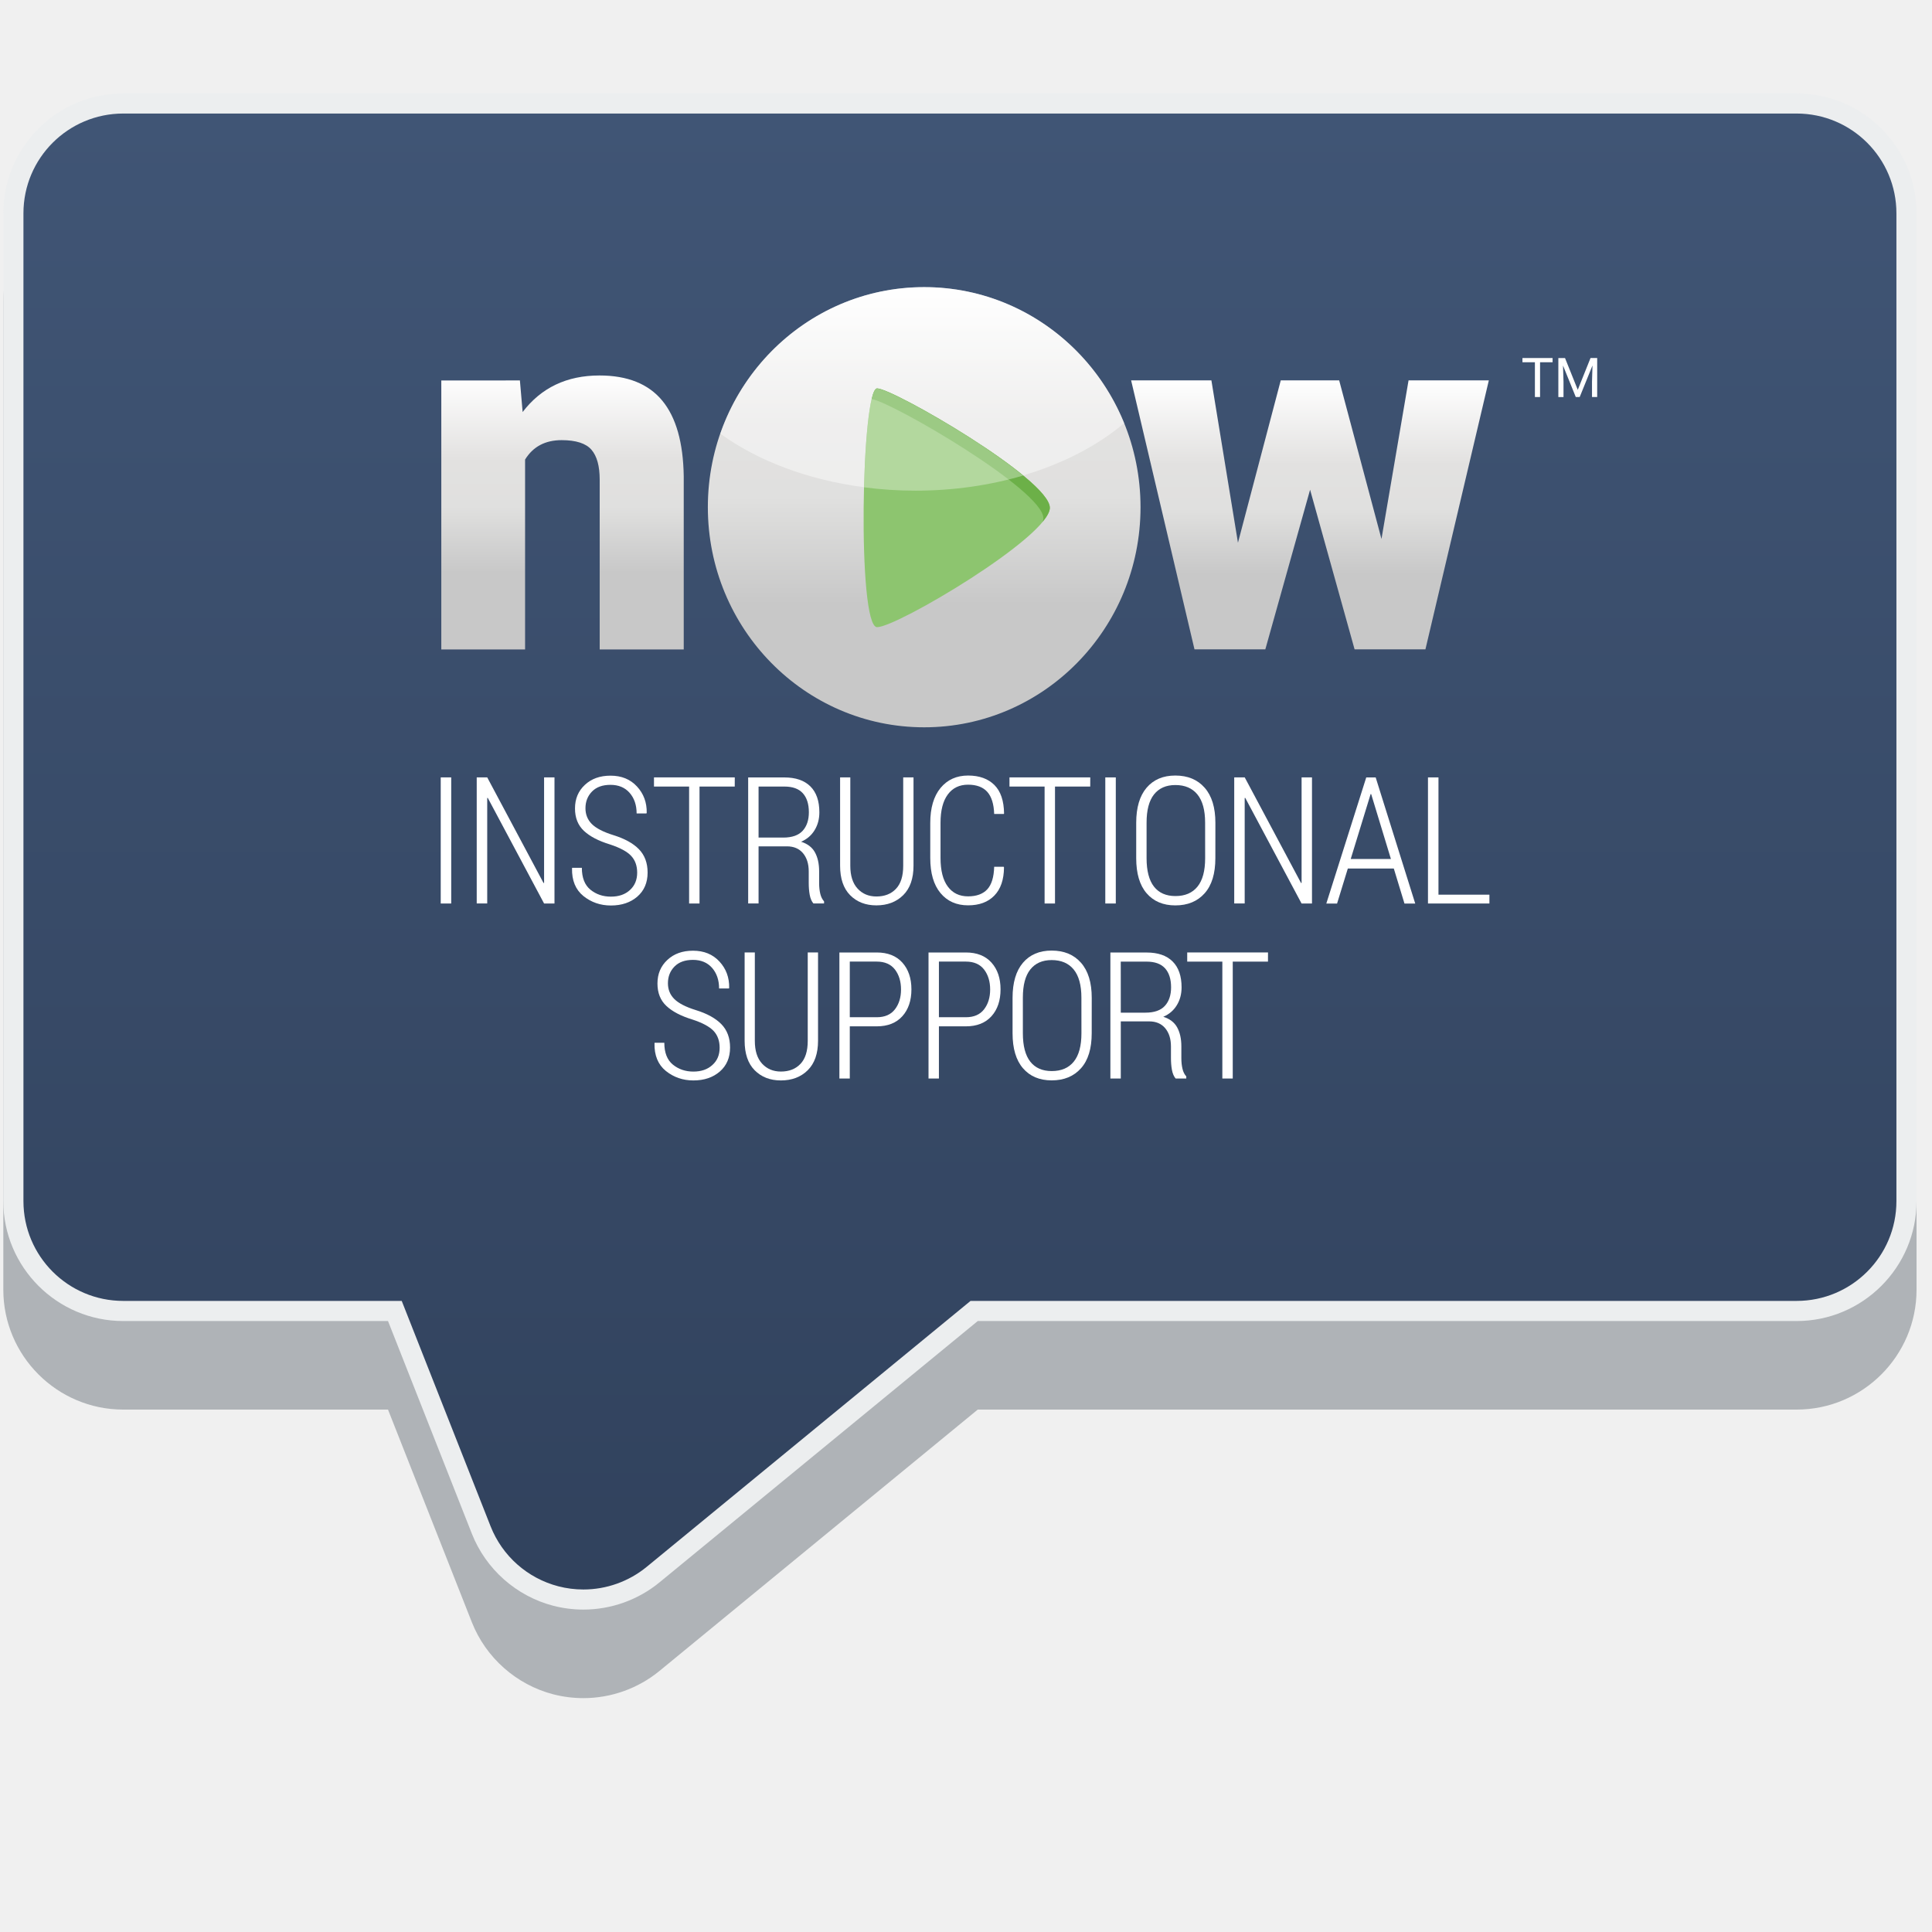
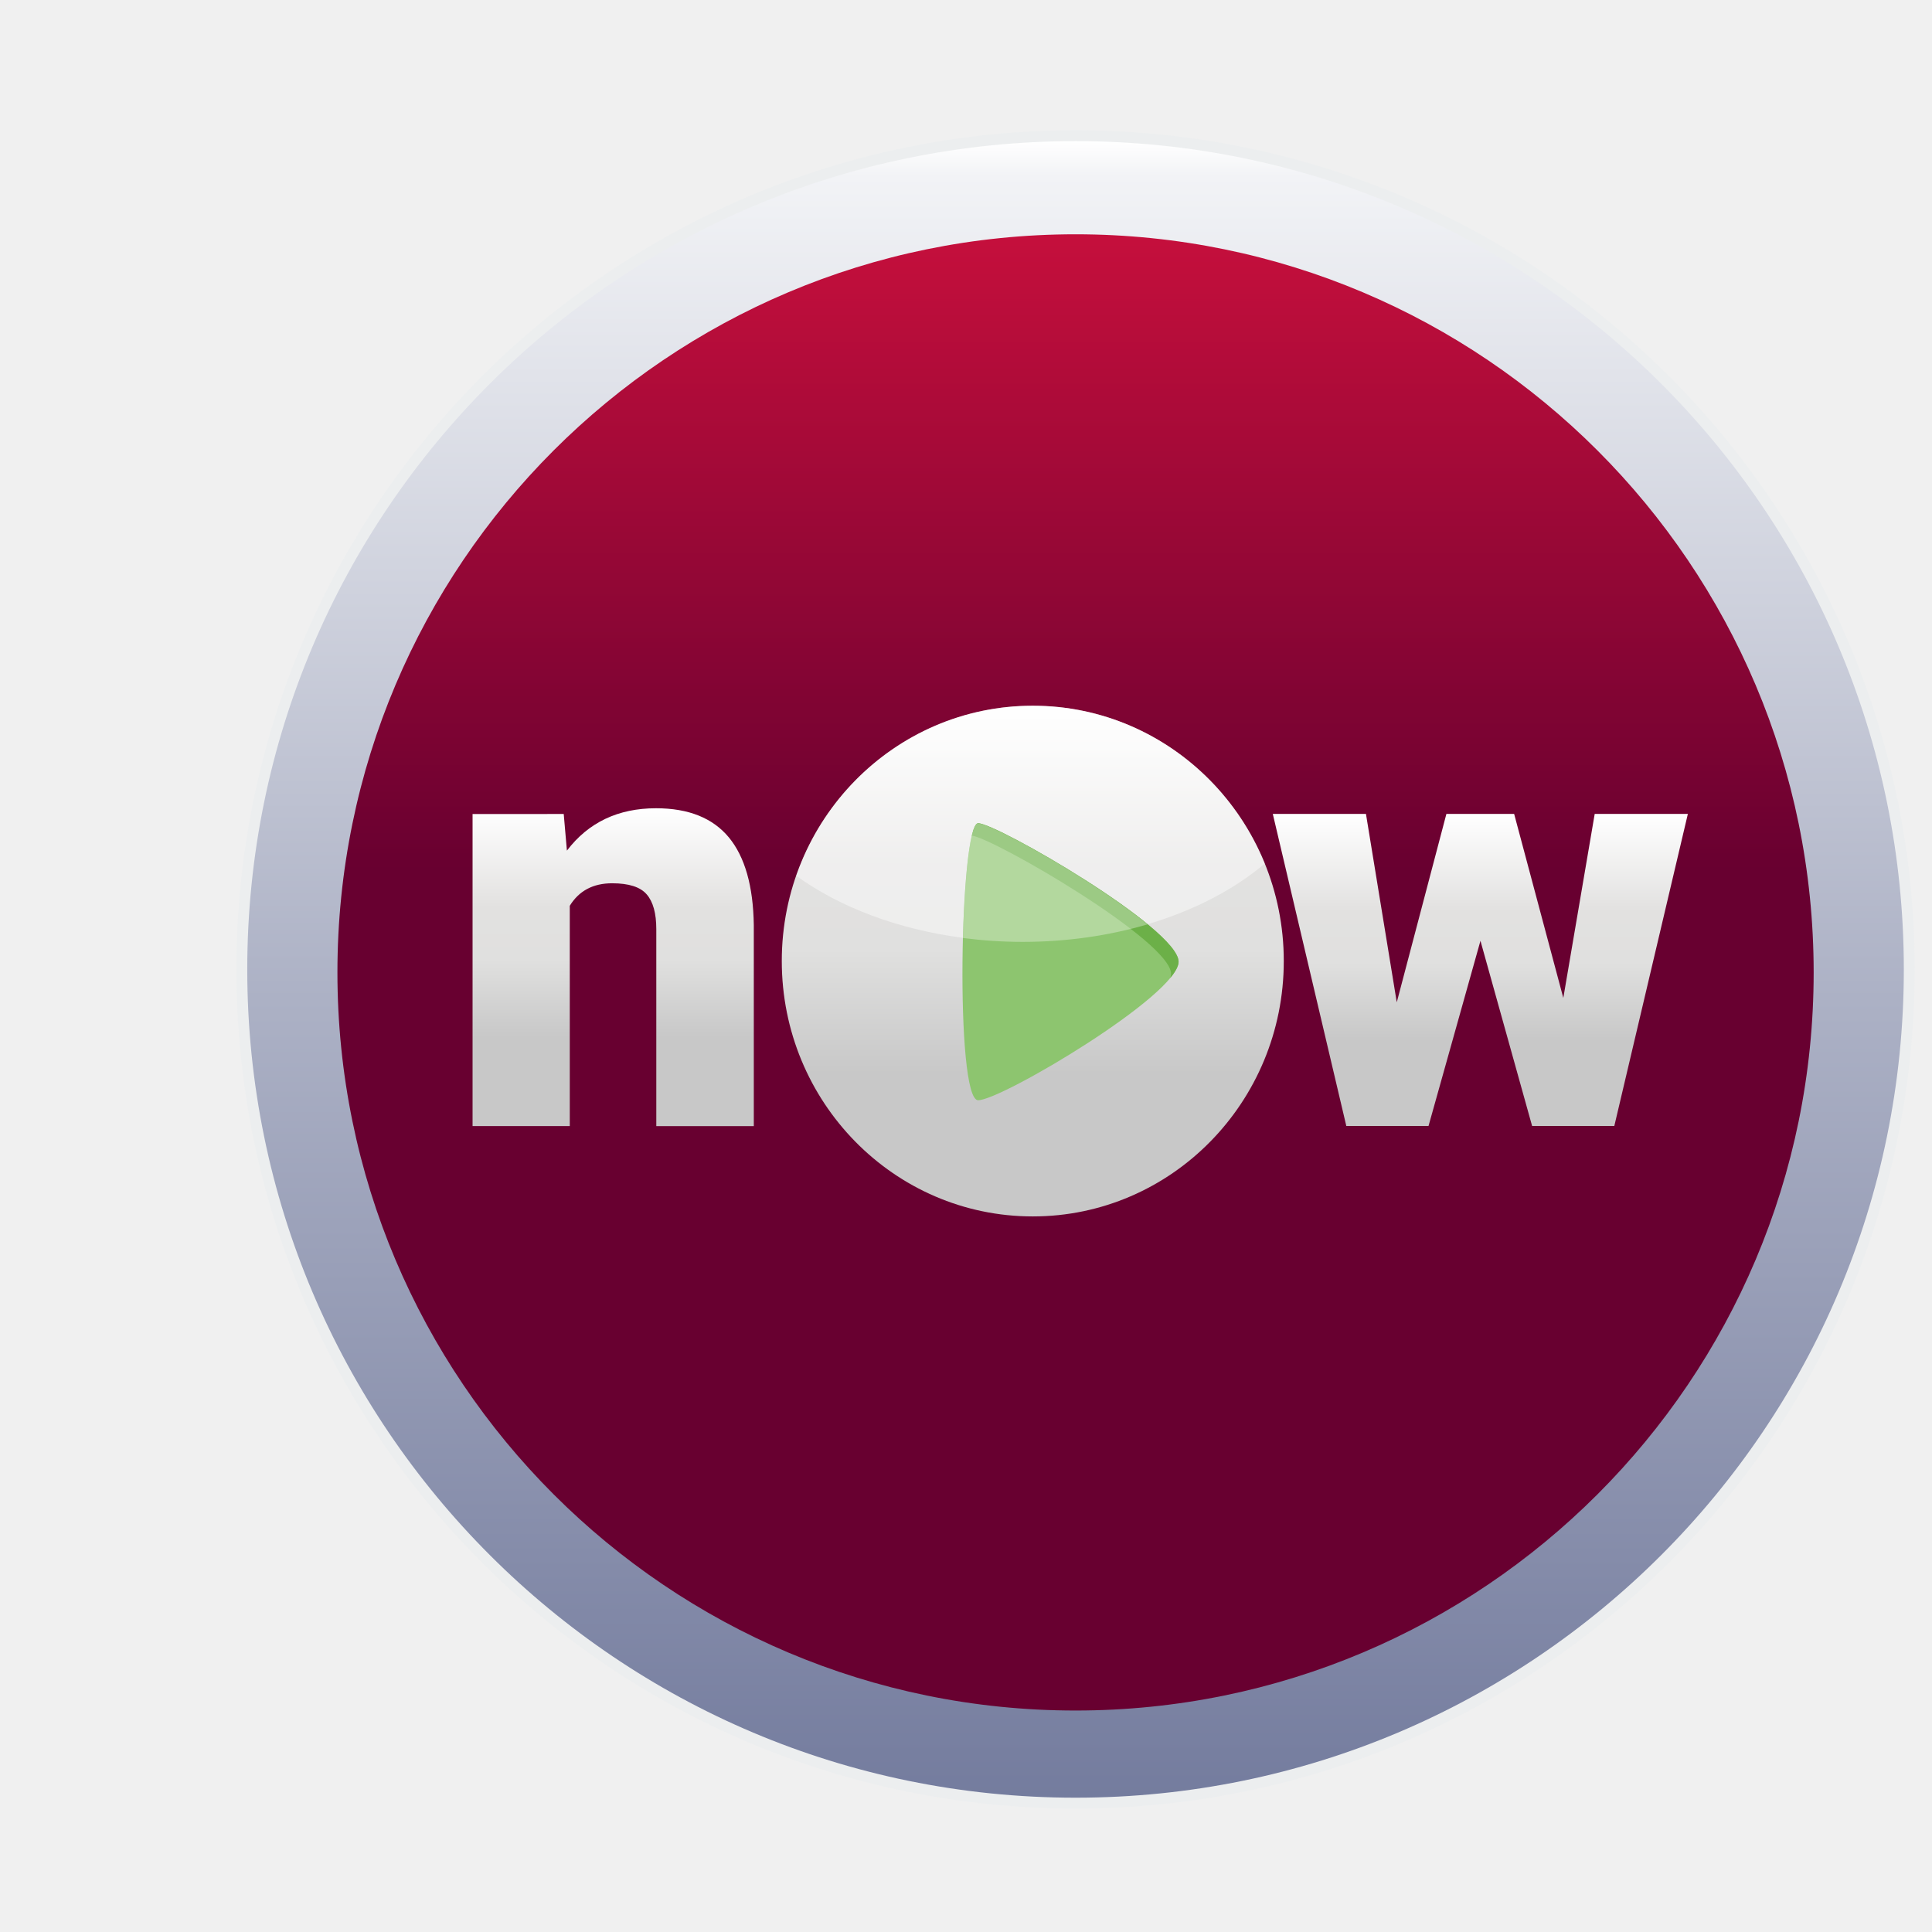
- <svg xmlns="http://www.w3.org/2000/svg" version="1.1" id="Layer_1" x="0px" y="0px" viewBox="0 0 60 60" style="enable-background:new 0 0 60 60;" xml:space="preserve">
+ <svg xmlns="http://www.w3.org/2000/svg" version="1.1" id="Layer_2" x="0px" y="0px" viewBox="0 0 60 60" style="enable-background:new 0 0 60 60;" xml:space="preserve">
  <style type="text/css">
- 	.st0{opacity:0.36;}
- 	.st1{fill:#3C4852;}
- 	.st2{fill:#ECEEEF;}
- 	.st3{fill:url(#SVGID_1_);}
- 	.st4{fill:#FFFFFF;}
- 	.st5{fill:url(#SVGID_2_);}
- 	.st6{fill:url(#SVGID_3_);}
- 	.st7{fill:url(#SVGID_4_);}
- 	.st8{opacity:0.44;fill:#FFFFFF;enable-background:new    ;}
- 	.st9{fill:#8DC56F;}
- 	.st10{fill:#6CB048;}
- 	.st11{opacity:0.33;fill:#FFFFFF;enable-background:new    ;}
+ 	.st0{fill:#ECEEEF;}
+ 	.st1{fill:url(#SVGID_1_);}
+ 	.st2{fill:url(#SVGID_2_);}
+ 	.st3{fill:url(#SVGID_3_);}
+ 	.st4{fill:url(#SVGID_4_);}
+ 	.st5{fill:url(#SVGID_5_);}
+ 	.st6{opacity:0.44;fill:#FFFFFF;enable-background:new    ;}
+ 	.st7{fill:#8DC56F;}
+ 	.st8{fill:#6CB048;}
+ 	.st9{opacity:0.33;fill:#FFFFFF;enable-background:new    ;}
</style>
-   <g class="st0">
-     <path class="st1" d="M18.118,52.737c-0.316,0-0.63-0.04-0.934-0.118c-1.149-0.299-2.095-1.136-2.53-2.239l-2.604-6.604H3.827   c-2.053,0-3.724-1.671-3.724-3.724V9.375c0-2.053,1.67-3.724,3.724-3.724h51.969c2.053,0,3.724,1.67,3.724,3.724v30.677   c0,2.053-1.671,3.724-3.724,3.724H30.365l-9.884,8.116C19.818,52.437,18.978,52.737,18.118,52.737z" />
-   </g>
  <g>
-     <path class="st2" d="M18.118,49.987c-0.316,0-0.63-0.04-0.934-0.118c-1.149-0.299-2.095-1.136-2.53-2.239l-2.604-6.604H3.827   c-2.053,0-3.724-1.671-3.724-3.724V6.625c0-2.053,1.67-3.724,3.724-3.724h51.969c2.053,0,3.724,1.67,3.724,3.724v30.677   c0,2.053-1.671,3.724-3.724,3.724H30.365l-9.884,8.116C19.818,49.687,18.978,49.987,18.118,49.987z" />
-   </g>
-   <linearGradient id="SVGID_1_" gradientUnits="userSpaceOnUse" x1="29.811" y1="56.474" x2="29.811" y2="10.637" gradientTransform="matrix(1 0 0 -1 0 60)">
-     <stop offset="0" style="stop-color:#405575" />
-     <stop offset="1" style="stop-color:#31425D" />
-   </linearGradient>
-   <path class="st3" d="M55.796,3.526H3.827c-1.711,0-3.099,1.387-3.099,3.099v30.677c0,1.711,1.387,3.099,3.099,3.099h8.649l2.76,7  c0.363,0.922,1.146,1.614,2.104,1.863c0.257,0.067,0.518,0.099,0.778,0.099c0.709,0,1.406-0.244,1.967-0.704l10.056-8.258h25.655  c1.711,0,3.099-1.387,3.099-3.099V6.625C58.895,4.913,57.507,3.526,55.796,3.526L55.796,3.526z" />
-   <g>
-     <g>
-       <path class="st4" d="M14.013,28.059h-0.326v-3.916h0.326C14.013,24.143,14.013,28.059,14.013,28.059z" />
-       <path class="st4" d="M17.22,28.059h-0.323l-1.749-3.28l-0.017,0.003v3.276h-0.326v-3.916h0.326l1.749,3.28l0.017-0.003v-3.276    h0.323C17.22,24.142,17.22,28.059,17.22,28.059z" />
-       <path class="st4" d="M19.788,27.102c0-0.214-0.062-0.388-0.187-0.522c-0.125-0.134-0.344-0.252-0.657-0.355    c-0.357-0.109-0.627-0.25-0.811-0.423c-0.184-0.173-0.276-0.404-0.276-0.695c0-0.3,0.103-0.544,0.309-0.734    c0.205-0.191,0.469-0.284,0.795-0.284c0.341,0,0.614,0.112,0.821,0.336s0.309,0.498,0.302,0.82l-0.009,0.017h-0.304    c0-0.26-0.073-0.474-0.217-0.639c-0.144-0.165-0.343-0.249-0.595-0.249c-0.246,0-0.437,0.068-0.573,0.207    c-0.136,0.139-0.204,0.312-0.204,0.52c0,0.194,0.066,0.357,0.197,0.489c0.132,0.132,0.355,0.248,0.671,0.346    c0.347,0.108,0.613,0.253,0.792,0.437c0.179,0.184,0.27,0.425,0.27,0.725c0,0.314-0.107,0.562-0.319,0.747    c-0.213,0.184-0.486,0.276-0.82,0.276c-0.327,0-0.613-0.099-0.856-0.295c-0.242-0.197-0.36-0.483-0.352-0.858l0.004-0.017h0.301    c0,0.307,0.088,0.533,0.265,0.678c0.177,0.145,0.389,0.217,0.637,0.217c0.244,0,0.44-0.067,0.589-0.203    C19.713,27.506,19.788,27.324,19.788,27.102z" />
-       <path class="st4" d="M22.818,24.428h-1.094v3.631h-0.323v-3.631H20.31v-0.285h2.509L22.818,24.428L22.818,24.428z" />
-       <path class="st4" d="M23.558,26.286v1.772h-0.323v-3.914h1.124c0.352,0,0.62,0.093,0.807,0.277c0.187,0.185,0.28,0.453,0.28,0.807    c0,0.208-0.049,0.392-0.148,0.554c-0.099,0.162-0.239,0.282-0.42,0.359c0.198,0.062,0.343,0.171,0.43,0.328    c0.087,0.158,0.131,0.354,0.131,0.59v0.369c0,0.122,0.012,0.231,0.035,0.328c0.023,0.097,0.063,0.176,0.118,0.237v0.065h-0.331    c-0.055-0.065-0.094-0.154-0.115-0.27c-0.021-0.115-0.03-0.237-0.03-0.367v-0.359c0-0.237-0.061-0.426-0.18-0.568    c-0.12-0.14-0.285-0.21-0.496-0.21h-0.883v0.001H23.558z M23.558,26.012h0.764c0.276,0,0.478-0.071,0.606-0.212    c0.128-0.141,0.192-0.333,0.192-0.574c0-0.256-0.063-0.454-0.188-0.592c-0.126-0.139-0.316-0.207-0.573-0.207h-0.801V26.012    L23.558,26.012z" />
-       <path class="st4" d="M28.37,24.142v2.742c0,0.4-0.107,0.705-0.321,0.917c-0.213,0.21-0.491,0.316-0.833,0.316    c-0.335,0-0.606-0.106-0.814-0.316c-0.208-0.21-0.312-0.516-0.312-0.917v-2.742h0.317v2.745c0,0.307,0.074,0.543,0.224,0.707    c0.15,0.164,0.345,0.247,0.586,0.247c0.253,0,0.456-0.078,0.606-0.236c0.152-0.158,0.227-0.397,0.227-0.717v-2.745    C28.05,24.142,28.37,24.142,28.37,24.142z" />
-       <path class="st4" d="M31.172,26.922l0.008,0.017c-0.003,0.382-0.104,0.674-0.301,0.875c-0.197,0.203-0.469,0.302-0.814,0.302    c-0.36,0-0.647-0.127-0.858-0.382c-0.212-0.256-0.317-0.618-0.317-1.09V25.56c0-0.468,0.107-0.831,0.319-1.089    c0.213-0.257,0.498-0.386,0.856-0.386c0.349,0,0.622,0.099,0.818,0.295c0.196,0.197,0.294,0.491,0.299,0.882l-0.008,0.017h-0.299    c-0.01-0.31-0.082-0.54-0.215-0.688s-0.334-0.222-0.595-0.222c-0.269,0-0.479,0.1-0.63,0.304s-0.226,0.496-0.226,0.878v1.093    c0,0.39,0.075,0.687,0.226,0.889c0.151,0.204,0.36,0.304,0.63,0.304c0.262,0,0.46-0.073,0.595-0.217    c0.134-0.145,0.206-0.378,0.215-0.702h0.3C31.172,26.92,31.172,26.922,31.172,26.922z" />
-       <path class="st4" d="M33.858,24.428h-1.094v3.631h-0.323v-3.631H31.35v-0.285h2.509L33.858,24.428L33.858,24.428z" />
-       <path class="st4" d="M34.652,28.059h-0.326v-3.916h0.326V28.059z" />
-       <path class="st4" d="M37.744,26.653c0,0.475-0.11,0.839-0.333,1.089c-0.222,0.25-0.526,0.376-0.91,0.376    c-0.378,0-0.676-0.126-0.891-0.376c-0.216-0.249-0.324-0.613-0.324-1.089v-1.099c0-0.475,0.108-0.839,0.323-1.091    c0.215-0.251,0.511-0.378,0.891-0.378c0.386,0,0.69,0.126,0.911,0.378c0.223,0.253,0.334,0.616,0.334,1.09L37.744,26.653    L37.744,26.653z M37.426,25.547c0-0.387-0.08-0.679-0.239-0.874c-0.16-0.196-0.388-0.293-0.685-0.293    c-0.289,0-0.509,0.098-0.664,0.293c-0.154,0.196-0.23,0.487-0.23,0.874v1.105c0,0.392,0.077,0.687,0.23,0.883    c0.154,0.196,0.377,0.293,0.667,0.293c0.298,0,0.526-0.098,0.684-0.293c0.159-0.196,0.238-0.489,0.238-0.883    C37.426,26.653,37.426,25.547,37.426,25.547z" />
-       <path class="st4" d="M40.744,28.059h-0.323l-1.749-3.28l-0.017,0.003v3.276H38.33v-3.916h0.326l1.749,3.28l0.017-0.003v-3.276    h0.323V28.059z" />
-       <path class="st4" d="M43.286,26.973h-1.428l-0.334,1.087h-0.334l1.24-3.916h0.293l1.228,3.916h-0.334L43.286,26.973z     M41.948,26.676h1.248l-0.613-2.015h-0.017L41.948,26.676z" />
-       <path class="st4" d="M44.673,27.785h1.582v0.274h-1.908v-3.916h0.326L44.673,27.785L44.673,27.785z" />
-       <path class="st4" d="M22.349,32.539c0-0.214-0.062-0.388-0.187-0.522c-0.126-0.133-0.344-0.252-0.657-0.354    c-0.357-0.109-0.627-0.25-0.811-0.424c-0.184-0.172-0.276-0.404-0.276-0.695c0-0.3,0.103-0.543,0.309-0.734    c0.205-0.191,0.469-0.285,0.795-0.285c0.341,0,0.614,0.112,0.821,0.336s0.309,0.498,0.302,0.82l-0.009,0.017h-0.304    c0-0.26-0.073-0.473-0.217-0.639c-0.144-0.165-0.343-0.249-0.595-0.249c-0.246,0-0.437,0.068-0.573,0.207    c-0.136,0.138-0.204,0.311-0.204,0.519c0,0.194,0.066,0.357,0.197,0.488c0.132,0.132,0.355,0.248,0.671,0.346    c0.347,0.107,0.613,0.253,0.792,0.437c0.179,0.184,0.27,0.425,0.27,0.725c0,0.314-0.107,0.562-0.319,0.746    c-0.213,0.184-0.486,0.276-0.82,0.276c-0.327,0-0.613-0.099-0.856-0.295c-0.242-0.197-0.36-0.483-0.352-0.858l0.004-0.017h0.301    c0,0.307,0.088,0.533,0.265,0.678c0.177,0.144,0.389,0.217,0.637,0.217c0.244,0,0.44-0.067,0.589-0.203    C22.275,32.94,22.349,32.762,22.349,32.539z" />
-       <path class="st4" d="M25.405,29.579v2.742c0,0.4-0.107,0.705-0.321,0.917c-0.213,0.21-0.491,0.316-0.833,0.316    c-0.335,0-0.606-0.106-0.814-0.316c-0.208-0.21-0.312-0.516-0.312-0.917v-2.742h0.317v2.745c0,0.309,0.074,0.543,0.224,0.707    c0.15,0.164,0.345,0.247,0.586,0.247c0.253,0,0.456-0.079,0.606-0.237c0.152-0.158,0.227-0.397,0.227-0.717v-2.745L25.405,29.579    L25.405,29.579z" />
-       <path class="st4" d="M26.391,31.873v1.622h-0.323V29.58h1.159c0.343,0,0.608,0.105,0.796,0.314    c0.188,0.21,0.282,0.487,0.282,0.831c0,0.347-0.094,0.626-0.282,0.835c-0.188,0.209-0.454,0.314-0.796,0.314L26.391,31.873    L26.391,31.873z M26.391,31.591h0.838c0.251,0,0.439-0.083,0.565-0.247c0.126-0.164,0.188-0.369,0.188-0.614    c0-0.249-0.063-0.456-0.188-0.62c-0.126-0.163-0.314-0.247-0.565-0.247h-0.838V31.591z" />
-       <path class="st4" d="M29.159,31.873v1.622h-0.323V29.58h1.159c0.343,0,0.608,0.105,0.796,0.314    c0.188,0.21,0.282,0.487,0.282,0.831c0,0.347-0.094,0.626-0.282,0.835c-0.188,0.209-0.454,0.314-0.796,0.314L29.159,31.873    L29.159,31.873z M29.159,31.591h0.838c0.251,0,0.439-0.083,0.565-0.247c0.126-0.164,0.188-0.369,0.188-0.614    c0-0.249-0.063-0.456-0.188-0.62c-0.126-0.163-0.314-0.247-0.565-0.247h-0.838V31.591z" />
-       <path class="st4" d="M33.904,32.088c0,0.475-0.11,0.839-0.333,1.088c-0.222,0.25-0.526,0.376-0.91,0.376    c-0.378,0-0.676-0.126-0.891-0.376c-0.216-0.249-0.324-0.613-0.324-1.088V30.99c0-0.475,0.108-0.839,0.323-1.091    c0.215-0.251,0.511-0.378,0.891-0.378c0.386,0,0.69,0.126,0.911,0.378c0.223,0.253,0.334,0.616,0.334,1.09L33.904,32.088    L33.904,32.088z M33.584,30.983c0-0.387-0.08-0.679-0.239-0.874s-0.388-0.293-0.685-0.293c-0.289,0-0.509,0.098-0.664,0.293    s-0.23,0.487-0.23,0.874v1.105c0,0.392,0.077,0.687,0.23,0.882c0.154,0.196,0.377,0.293,0.667,0.293    c0.298,0,0.526-0.098,0.684-0.293c0.159-0.196,0.238-0.489,0.238-0.882L33.584,30.983L33.584,30.983z" />
-       <path class="st4" d="M34.807,31.723v1.772h-0.323v-3.914h1.124c0.352,0,0.62,0.092,0.807,0.277c0.187,0.185,0.28,0.453,0.28,0.806    c0,0.208-0.049,0.392-0.148,0.554c-0.099,0.162-0.239,0.282-0.42,0.359c0.198,0.062,0.343,0.171,0.43,0.328    c0.087,0.159,0.131,0.354,0.131,0.59v0.369c0,0.122,0.012,0.231,0.035,0.328c0.022,0.097,0.063,0.176,0.118,0.237v0.065H36.51    c-0.055-0.065-0.094-0.154-0.115-0.27c-0.021-0.115-0.03-0.237-0.03-0.367v-0.359c0-0.237-0.061-0.426-0.18-0.568    c-0.12-0.14-0.285-0.21-0.496-0.21h-0.883v0.002H34.807z M34.807,31.449h0.764c0.276,0,0.478-0.071,0.606-0.212    c0.128-0.141,0.192-0.333,0.192-0.574c0-0.256-0.063-0.454-0.188-0.592c-0.126-0.138-0.316-0.207-0.573-0.207h-0.802    L34.807,31.449L34.807,31.449z" />
-       <path class="st4" d="M39.378,29.864h-1.094v3.631h-0.323v-3.631H36.87v-0.285h2.509L39.378,29.864L39.378,29.864z" />
-     </g>
+     <circle class="st0" cx="33.402" cy="30.106" r="26.06" />
+     <linearGradient id="SVGID_1_" gradientUnits="userSpaceOnUse" x1="33.402" y1="124.383" x2="33.402" y2="175.829" gradientTransform="matrix(1 0 0 1 0 -120)">
+       <stop offset="0" style="stop-color:#FFFFFF" />
+       <stop offset="0.021" style="stop-color:#F2F3F6" />
+       <stop offset="0.518" style="stop-color:#ACB1C5" />
+       <stop offset="1" style="stop-color:#747C9E" />
+     </linearGradient>
+     <circle class="st1" cx="33.402" cy="30.106" r="25.723" />
+     <linearGradient id="SVGID_2_" gradientUnits="userSpaceOnUse" x1="33.402" y1="127.276" x2="33.402" y2="173.122" gradientTransform="matrix(1 0 0 1 0 -120)">
+       <stop offset="8.851601e-04" style="stop-color:#C50F3C" />
+       <stop offset="0.431" style="stop-color:#680030" />
+     </linearGradient>
+     <circle class="st2" cx="33.402" cy="30.199" r="22.923" />
    <g>
      <g>
        <g>
-           <linearGradient id="SVGID_2_" gradientUnits="userSpaceOnUse" x1="17.469" y1="58.34" x2="17.469" y2="49.831" gradientTransform="matrix(1 0 0 -1 0 70)">
+           <g>
+             <linearGradient id="SVGID_3_" gradientUnits="userSpaceOnUse" x1="19.043" y1="-75.101" x2="19.043" y2="-84.972" gradientTransform="matrix(1 0 0 -1 0 -50)">
+               <stop offset="0" style="stop-color:#FFFFFF" />
+               <stop offset="0.313" style="stop-color:#E2E1E0" />
+               <stop offset="0.477" style="stop-color:#E0E0DF" />
+               <stop offset="0.72" style="stop-color:#C8C8C8" />
+             </linearGradient>
+             <path class="st3" d="M17.507,25.279l0.099,1.138c0.668-0.876,1.591-1.316,2.768-1.316c1.008,0,1.762,0.303,2.261,0.905       c0.498,0.604,0.757,1.51,0.775,2.723v6.243h-3.028v-6.117c0-0.489-0.099-0.85-0.298-1.079       c-0.196-0.229-0.553-0.345-1.073-0.345c-0.591,0-1.03,0.233-1.316,0.699v6.841h-3.019V25.28L17.507,25.279L17.507,25.279       L17.507,25.279z" />
+             <linearGradient id="SVGID_4_" gradientUnits="userSpaceOnUse" x1="45.973" y1="-75.277" x2="45.973" y2="-84.968" gradientTransform="matrix(1 0 0 -1 0 -50)">
+               <stop offset="0" style="stop-color:#FFFFFF" />
+               <stop offset="0.313" style="stop-color:#E2E1E0" />
+               <stop offset="0.477" style="stop-color:#E0E0DF" />
+               <stop offset="0.72" style="stop-color:#C8C8C8" />
+             </linearGradient>
+             <path class="st4" d="M48.55,30.992l0.975-5.715h2.893l-2.284,9.691h-2.553l-1.604-5.751l-1.613,5.751h-2.553l-2.283-9.691       h2.893l0.957,5.85l1.541-5.85h2.104L48.55,30.992z" />
+           </g>
+           <linearGradient id="SVGID_5_" gradientUnits="userSpaceOnUse" x1="32.074" y1="128.467" x2="32.074" y2="144.327" gradientTransform="matrix(1 0 0 1 0 -106.55)">
            <stop offset="0" style="stop-color:#FFFFFF" />
            <stop offset="0.313" style="stop-color:#E2E1E0" />
            <stop offset="0.477" style="stop-color:#E0E0DF" />
            <stop offset="0.72" style="stop-color:#C8C8C8" />
          </linearGradient>
-           <path class="st5" d="M16.146,11.815l0.085,0.981c0.576-0.756,1.371-1.135,2.386-1.135c0.869,0,1.519,0.26,1.949,0.78      c0.43,0.52,0.652,1.302,0.668,2.347v5.381h-2.61v-5.272c0-0.422-0.085-0.733-0.256-0.93c-0.17-0.197-0.478-0.298-0.926-0.298      c-0.509,0-0.888,0.201-1.135,0.603v5.897h-2.602v-8.353L16.146,11.815L16.146,11.815L16.146,11.815z" />
-           <linearGradient id="SVGID_3_" gradientUnits="userSpaceOnUse" x1="40.683" y1="58.187" x2="40.683" y2="49.834" gradientTransform="matrix(1 0 0 -1 0 70)">
-             <stop offset="0" style="stop-color:#FFFFFF" />
-             <stop offset="0.313" style="stop-color:#E2E1E0" />
-             <stop offset="0.477" style="stop-color:#E0E0DF" />
-             <stop offset="0.72" style="stop-color:#C8C8C8" />
-           </linearGradient>
-           <path class="st6" d="M42.903,16.739l0.841-4.926h2.493l-1.969,8.353h-2.2l-1.382-4.957l-1.39,4.957h-2.2l-1.968-8.353h2.493      l0.825,5.042l1.329-5.042h1.814L42.903,16.739z" />
+           <path class="st5" d="M30.377,25.567c0.569,0,6.224,3.266,6.224,4.301c0,1.033-5.501,4.301-6.224,4.301      C29.653,34.169,29.806,25.567,30.377,25.567z M32.074,21.917c4.304,0,7.795,3.551,7.795,7.93s-3.489,7.93-7.795,7.93      s-7.795-3.551-7.795-7.932S27.767,21.917,32.074,21.917z" />
+           <path class="st6" d="M32.074,21.917c-3.394,0-6.277,2.206-7.346,5.281c1.346,0.974,3.147,1.663,5.179,1.928      c0.049-1.878,0.221-3.561,0.47-3.561c0.423,0,3.624,1.79,5.263,3.137c1.437-0.425,2.684-1.074,3.639-1.883      C38.109,23.943,35.324,21.917,32.074,21.917z" />
+           <path class="st7" d="M30.377,25.567c0.569,0,6.224,3.266,6.224,4.301c0,1.033-5.501,4.301-6.224,4.301      C29.653,34.169,29.806,25.567,30.377,25.567z" />
+           <g>
+             <path class="st8" d="M30.377,25.567c-0.072,0-0.137,0.139-0.196,0.383c0.724,0.105,6.188,3.278,6.188,4.295       c0,0.037-0.011,0.08-0.025,0.127c0.163-0.199,0.259-0.372,0.259-0.504C36.599,28.832,30.945,25.567,30.377,25.567z" />
+           </g>
+           <path class="st9" d="M29.905,29.13c0.599,0.078,1.22,0.121,1.854,0.121c1.382,0,2.694-0.196,3.878-0.544      c-1.639-1.35-4.84-3.136-5.263-3.136C30.125,25.567,29.955,27.252,29.905,29.13z" />
        </g>
-         <linearGradient id="SVGID_4_" gradientUnits="userSpaceOnUse" x1="28.701" y1="-4.533" x2="28.701" y2="9.136" gradientTransform="matrix(1 0 0 1 0 13.45)">
-           <stop offset="0" style="stop-color:#FFFFFF" />
-           <stop offset="0.313" style="stop-color:#E2E1E0" />
-           <stop offset="0.477" style="stop-color:#E0E0DF" />
-           <stop offset="0.72" style="stop-color:#C8C8C8" />
-         </linearGradient>
-         <path class="st7" d="M27.239,12.063c0.491,0,5.365,2.815,5.365,3.707c0,0.891-4.741,3.707-5.365,3.707     C26.616,19.477,26.748,12.063,27.239,12.063z M28.702,8.917c3.71,0,6.718,3.06,6.718,6.835s-3.008,6.835-6.718,6.835     s-6.719-3.06-6.719-6.836S24.99,8.917,28.702,8.917z" />
-         <path class="st8" d="M28.702,8.917c-2.925,0-5.41,1.901-6.332,4.552c1.16,0.839,2.712,1.434,4.464,1.662     c0.043-1.619,0.19-3.07,0.406-3.07c0.364,0,3.123,1.542,4.536,2.703c1.238-0.366,2.313-0.926,3.136-1.622     C33.904,10.663,31.503,8.917,28.702,8.917z" />
-         <path class="st9" d="M27.239,12.063c0.491,0,5.365,2.815,5.365,3.707c0,0.891-4.741,3.707-5.365,3.707     C26.616,19.477,26.748,12.063,27.239,12.063z" />
-         <g>
-           <path class="st10" d="M27.239,12.063c-0.062,0-0.119,0.12-0.169,0.33c0.625,0.091,5.333,2.826,5.333,3.702      c0,0.033-0.01,0.069-0.022,0.109c0.141-0.171,0.223-0.32,0.223-0.434C32.602,14.878,27.729,12.063,27.239,12.063z" />
-         </g>
-         <path class="st11" d="M26.833,15.134c0.517,0.068,1.051,0.104,1.598,0.104c1.191,0,2.322-0.169,3.342-0.469     c-1.413-1.163-4.172-2.702-4.536-2.702C27.023,12.063,26.876,13.515,26.833,15.134z" />
-       </g>
-       <g>
-         <path class="st4" d="M48.217,11.25h-0.389v1.08h-0.16v-1.08h-0.387v-0.131h0.936V11.25z" />
-         <path class="st4" d="M48.603,11.119l0.396,0.987l0.396-0.987h0.207v1.211h-0.161v-0.471l0.015-0.509l-0.397,0.98h-0.122     l-0.396-0.978l0.015,0.507v0.472h-0.16v-1.211H48.603z" />
      </g>
    </g>
  </g>
</svg>
